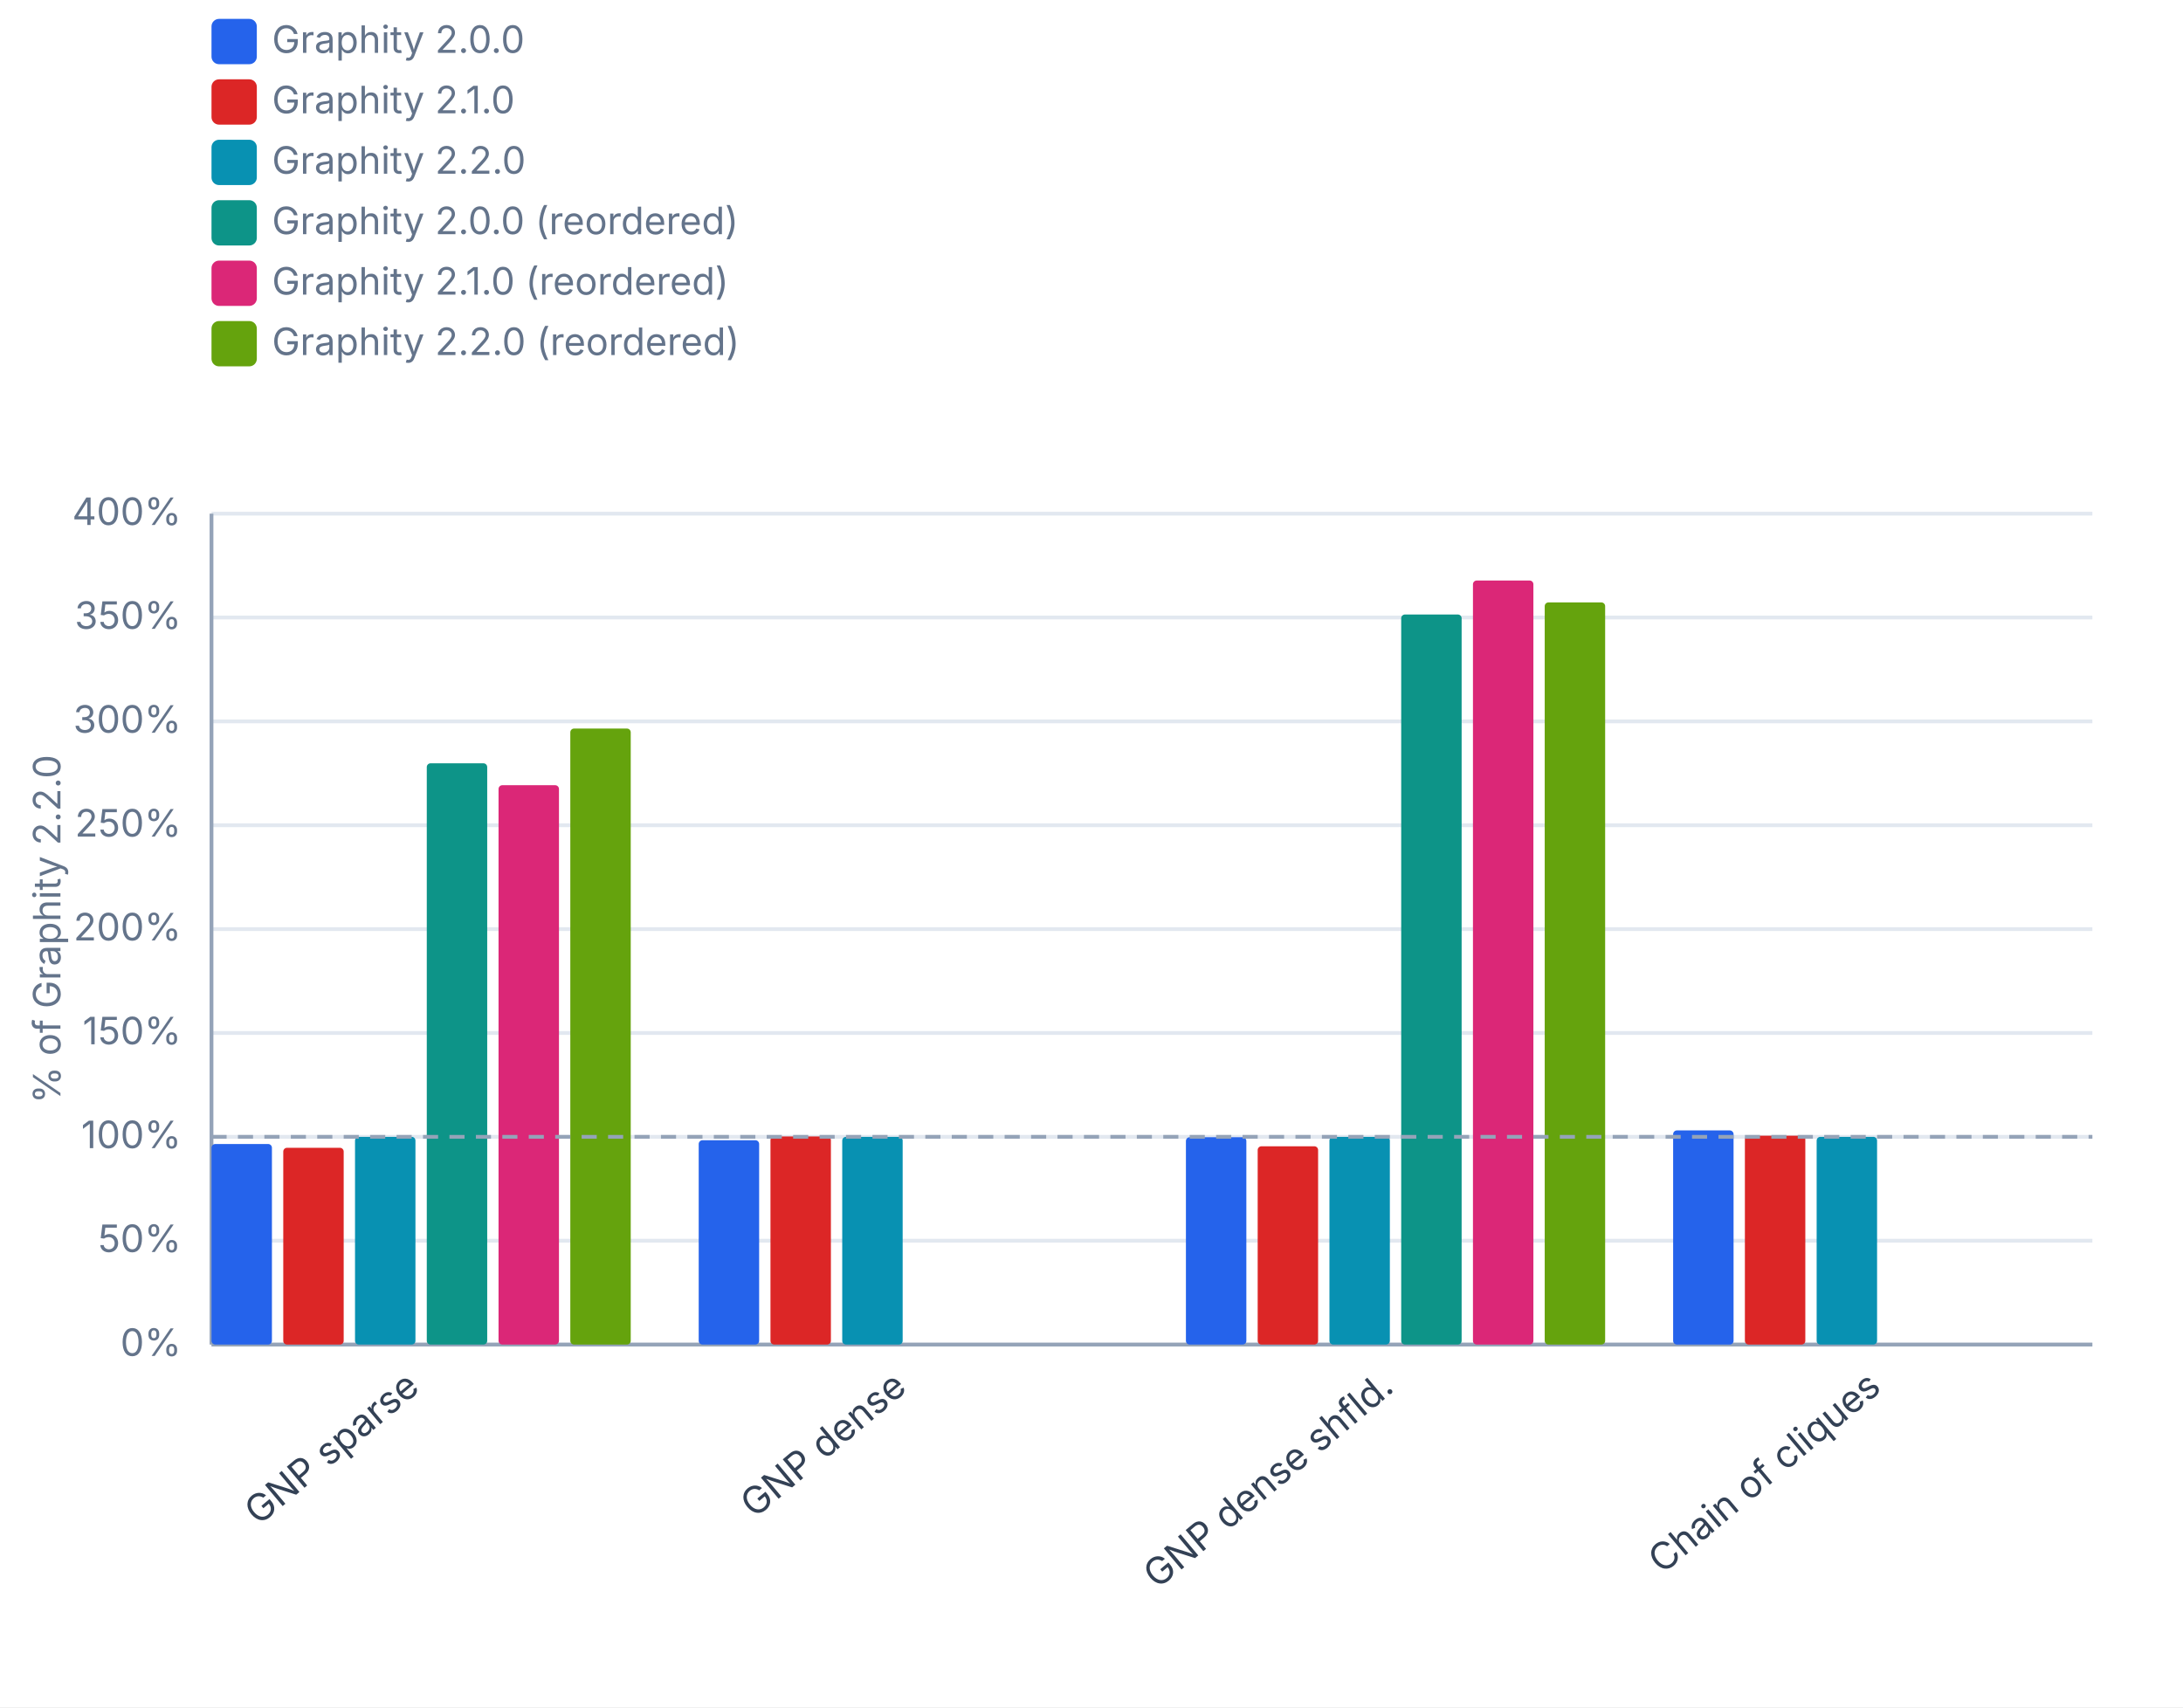
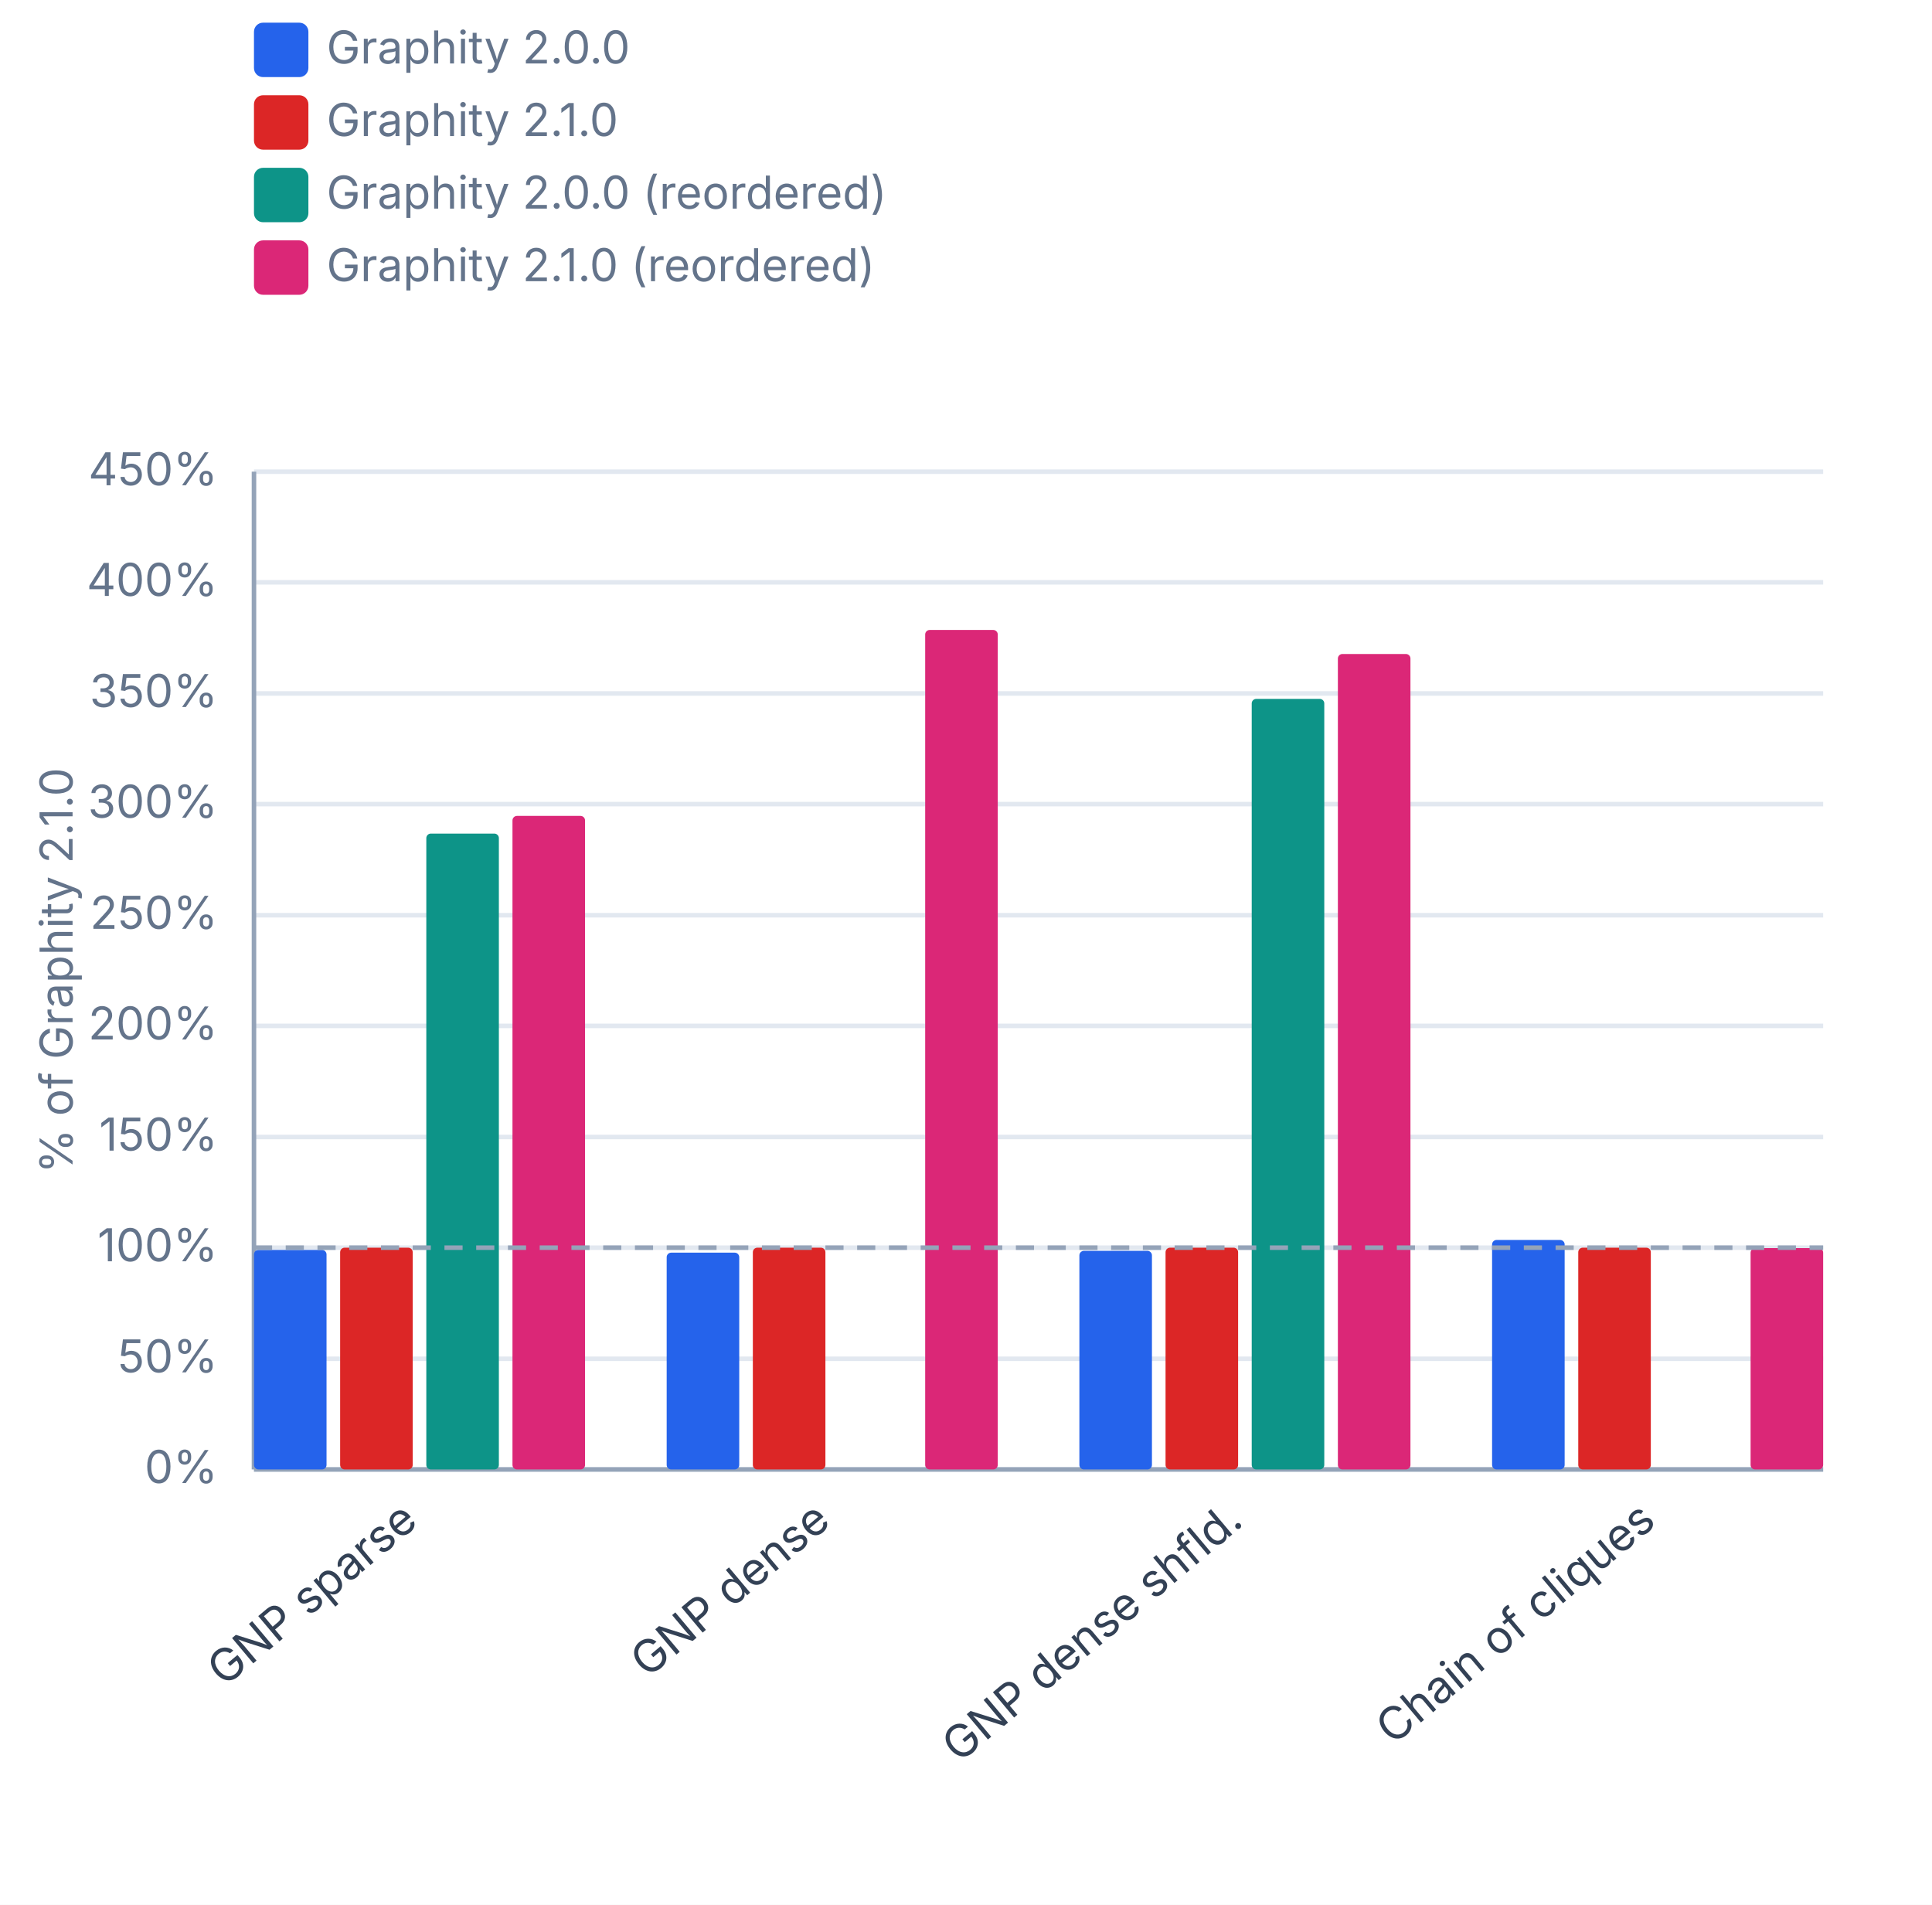
- <svg xmlns="http://www.w3.org/2000/svg" width="578" height="452" viewBox="0 0 578 452" role="img">
+ <svg xmlns="http://www.w3.org/2000/svg" width="426" height="420" viewBox="0 0 426 420" role="img">
  <style>text{font-family:ui-sans-serif,system-ui,-apple-system,Segoe UI,sans-serif;font-size:11px;fill:#334155}.axis{stroke:#94a3b8;stroke-width:1;fill:none}.grid{stroke:#e2e8f0;stroke-width:1}.ylabel{fill:#64748b;font-size:10px}.tick{fill:#64748b;font-size:10px}.xlabel{font-size:10px}</style>
-   <rect x="0" y="0" width="578" height="452" fill="#ffffff" />
+   <rect x="0" y="0" width="426" height="420" fill="#ffffff" />
  <rect x="56" y="5" width="12" height="12" rx="2" fill="#2563eb" />
  <text x="72" y="14" class="tick">Graphity 2.0.0</text>
  <rect x="56" y="21" width="12" height="12" rx="2" fill="#dc2626" />
  <text x="72" y="30" class="tick">Graphity 2.1.0</text>
-   <rect x="56" y="37" width="12" height="12" rx="2" fill="#0891b2" />
-   <text x="72" y="46" class="tick">Graphity 2.2.0</text>
-   <rect x="56" y="53" width="12" height="12" rx="2" fill="#0d9488" />
-   <text x="72" y="62" class="tick">Graphity 2.0.0 (reordered)</text>
-   <rect x="56" y="69" width="12" height="12" rx="2" fill="#db2777" />
-   <text x="72" y="78" class="tick">Graphity 2.1.0 (reordered)</text>
-   <rect x="56" y="85" width="12" height="12" rx="2" fill="#65a30d" />
-   <text x="72" y="94" class="tick">Graphity 2.2.0 (reordered)</text>
-   <line class="grid" x1="56" y1="356.0" x2="554" y2="356.0" />
-   <text class="tick" x="48" y="359.0" text-anchor="end">0%</text>
-   <line class="grid" x1="56" y1="328.5" x2="554" y2="328.5" />
-   <text class="tick" x="48" y="331.5" text-anchor="end">50%</text>
-   <line class="grid" x1="56" y1="301.0" x2="554" y2="301.0" />
-   <text class="tick" x="48" y="304.0" text-anchor="end">100%</text>
-   <line class="grid" x1="56" y1="273.5" x2="554" y2="273.5" />
-   <text class="tick" x="48" y="276.5" text-anchor="end">150%</text>
-   <line class="grid" x1="56" y1="246.0" x2="554" y2="246.0" />
-   <text class="tick" x="48" y="249.0" text-anchor="end">200%</text>
-   <line class="grid" x1="56" y1="218.5" x2="554" y2="218.5" />
-   <text class="tick" x="48" y="221.5" text-anchor="end">250%</text>
-   <line class="grid" x1="56" y1="191.0" x2="554" y2="191.0" />
-   <text class="tick" x="48" y="194.0" text-anchor="end">300%</text>
-   <line class="grid" x1="56" y1="163.5" x2="554" y2="163.5" />
-   <text class="tick" x="48" y="166.5" text-anchor="end">350%</text>
-   <line class="grid" x1="56" y1="136.0" x2="554" y2="136.0" />
-   <text class="tick" x="48" y="139.0" text-anchor="end">400%</text>
-   <line class="axis" x1="56" y1="136" x2="56" y2="356" />
-   <line class="axis" x1="56" y1="356" x2="554" y2="356" />
-   <text class="ylabel" x="16" y="246.0" text-anchor="middle" transform="rotate(-90 16 246.0)">% of Graphity 2.2.0</text>
-   <text class="xlabel" x="111.5" y="368.0" text-anchor="end" transform="rotate(-40 111.5 368.0)">GNP sparse</text>
-   <rect x="56.0" y="302.9" width="16" height="53.1" fill="#2563eb" rx="1" />
-   <rect x="75.0" y="303.9" width="16" height="52.1" fill="#dc2626" rx="1" />
-   <rect x="94.0" y="301.0" width="16" height="55.0" fill="#0891b2" rx="1" />
-   <rect x="113.0" y="202.1" width="16" height="153.9" fill="#0d9488" rx="1" />
-   <rect x="132.0" y="207.9" width="16" height="148.1" fill="#db2777" rx="1" />
-   <rect x="151.0" y="192.9" width="16" height="163.1" fill="#65a30d" rx="1" />
-   <text class="xlabel" x="240.5" y="368.0" text-anchor="end" transform="rotate(-40 240.5 368.0)">GNP dense</text>
-   <rect x="185.0" y="301.9" width="16" height="54.1" fill="#2563eb" rx="1" />
-   <rect x="204.0" y="300.9" width="16" height="55.1" fill="#dc2626" rx="1" />
-   <rect x="223.0" y="301.0" width="16" height="55.0" fill="#0891b2" rx="1" />
-   <text class="xlabel" x="369.5" y="368.0" text-anchor="end" transform="rotate(-40 369.5 368.0)">GNP dense shfld.</text>
-   <rect x="314.0" y="301.1" width="16" height="54.9" fill="#2563eb" rx="1" />
-   <rect x="333.0" y="303.5" width="16" height="52.5" fill="#dc2626" rx="1" />
-   <rect x="352.0" y="301.0" width="16" height="55.0" fill="#0891b2" rx="1" />
-   <rect x="371.0" y="162.7" width="16" height="193.3" fill="#0d9488" rx="1" />
-   <rect x="390.0" y="153.7" width="16" height="202.3" fill="#db2777" rx="1" />
-   <rect x="409.0" y="159.5" width="16" height="196.5" fill="#65a30d" rx="1" />
-   <text class="xlabel" x="498.5" y="368.0" text-anchor="end" transform="rotate(-40 498.5 368.0)">Chain of cliques</text>
-   <rect x="443.0" y="299.3" width="16" height="56.7" fill="#2563eb" rx="1" />
-   <rect x="462.0" y="300.7" width="16" height="55.3" fill="#dc2626" rx="1" />
-   <rect x="481.0" y="301.0" width="16" height="55.0" fill="#0891b2" rx="1" />
-   <line x1="56" y1="301.0" x2="554" y2="301.0" stroke="#94a3b8" stroke-width="1" stroke-dasharray="4 3" />
+   <rect x="56" y="37" width="12" height="12" rx="2" fill="#0d9488" />
+   <text x="72" y="46" class="tick">Graphity 2.0.0 (reordered)</text>
+   <rect x="56" y="53" width="12" height="12" rx="2" fill="#db2777" />
+   <text x="72" y="62" class="tick">Graphity 2.1.0 (reordered)</text>
+   <line class="grid" x1="56" y1="324.0" x2="402" y2="324.0" />
+   <text class="tick" x="48" y="327.0" text-anchor="end">0%</text>
+   <line class="grid" x1="56" y1="299.6" x2="402" y2="299.6" />
+   <text class="tick" x="48" y="302.6" text-anchor="end">50%</text>
+   <line class="grid" x1="56" y1="275.1" x2="402" y2="275.1" />
+   <text class="tick" x="48" y="278.1" text-anchor="end">100%</text>
+   <line class="grid" x1="56" y1="250.7" x2="402" y2="250.7" />
+   <text class="tick" x="48" y="253.7" text-anchor="end">150%</text>
+   <line class="grid" x1="56" y1="226.2" x2="402" y2="226.2" />
+   <text class="tick" x="48" y="229.2" text-anchor="end">200%</text>
+   <line class="grid" x1="56" y1="201.8" x2="402" y2="201.8" />
+   <text class="tick" x="48" y="204.8" text-anchor="end">250%</text>
+   <line class="grid" x1="56" y1="177.3" x2="402" y2="177.3" />
+   <text class="tick" x="48" y="180.3" text-anchor="end">300%</text>
+   <line class="grid" x1="56" y1="152.9" x2="402" y2="152.9" />
+   <text class="tick" x="48" y="155.9" text-anchor="end">350%</text>
+   <line class="grid" x1="56" y1="128.4" x2="402" y2="128.4" />
+   <text class="tick" x="48" y="131.4" text-anchor="end">400%</text>
+   <line class="grid" x1="56" y1="104.0" x2="402" y2="104.0" />
+   <text class="tick" x="48" y="107.0" text-anchor="end">450%</text>
+   <line class="axis" x1="56" y1="104" x2="56" y2="324" />
+   <line class="axis" x1="56" y1="324" x2="402" y2="324" />
+   <text class="ylabel" x="16" y="214.0" text-anchor="middle" transform="rotate(-90 16 214.0)">% of Graphity 2.1.0</text>
+   <text class="xlabel" x="92.5" y="336.0" text-anchor="end" transform="rotate(-40 92.5 336.0)">GNP sparse</text>
+   <rect x="56.0" y="275.6" width="16" height="48.4" fill="#2563eb" rx="1" />
+   <rect x="75.0" y="275.1" width="16" height="48.9" fill="#dc2626" rx="1" />
+   <rect x="94.0" y="183.8" width="16" height="140.2" fill="#0d9488" rx="1" />
+   <rect x="113.0" y="179.9" width="16" height="144.1" fill="#db2777" rx="1" />
+   <text class="xlabel" x="183.5" y="336.0" text-anchor="end" transform="rotate(-40 183.5 336.0)">GNP dense</text>
+   <rect x="147.0" y="276.2" width="16" height="47.8" fill="#2563eb" rx="1" />
+   <rect x="166.0" y="275.1" width="16" height="48.9" fill="#dc2626" rx="1" />
+   <rect x="204.0" y="138.9" width="16" height="185.1" fill="#db2777" rx="1" />
+   <text class="xlabel" x="274.5" y="336.0" text-anchor="end" transform="rotate(-40 274.5 336.0)">GNP dense shfld.</text>
+   <rect x="238.0" y="275.8" width="16" height="48.2" fill="#2563eb" rx="1" />
+   <rect x="257.0" y="275.1" width="16" height="48.9" fill="#dc2626" rx="1" />
+   <rect x="276.0" y="154.1" width="16" height="169.9" fill="#0d9488" rx="1" />
+   <rect x="295.0" y="144.2" width="16" height="179.8" fill="#db2777" rx="1" />
+   <text class="xlabel" x="365.5" y="336.0" text-anchor="end" transform="rotate(-40 365.5 336.0)">Chain of cliques</text>
+   <rect x="329.0" y="273.4" width="16" height="50.6" fill="#2563eb" rx="1" />
+   <rect x="348.0" y="275.1" width="16" height="48.9" fill="#dc2626" rx="1" />
+   <rect x="386.0" y="275.2" width="16" height="48.8" fill="#db2777" rx="1" />
+   <line x1="56" y1="275.1" x2="402" y2="275.1" stroke="#94a3b8" stroke-width="1" stroke-dasharray="4 3" />
</svg>
